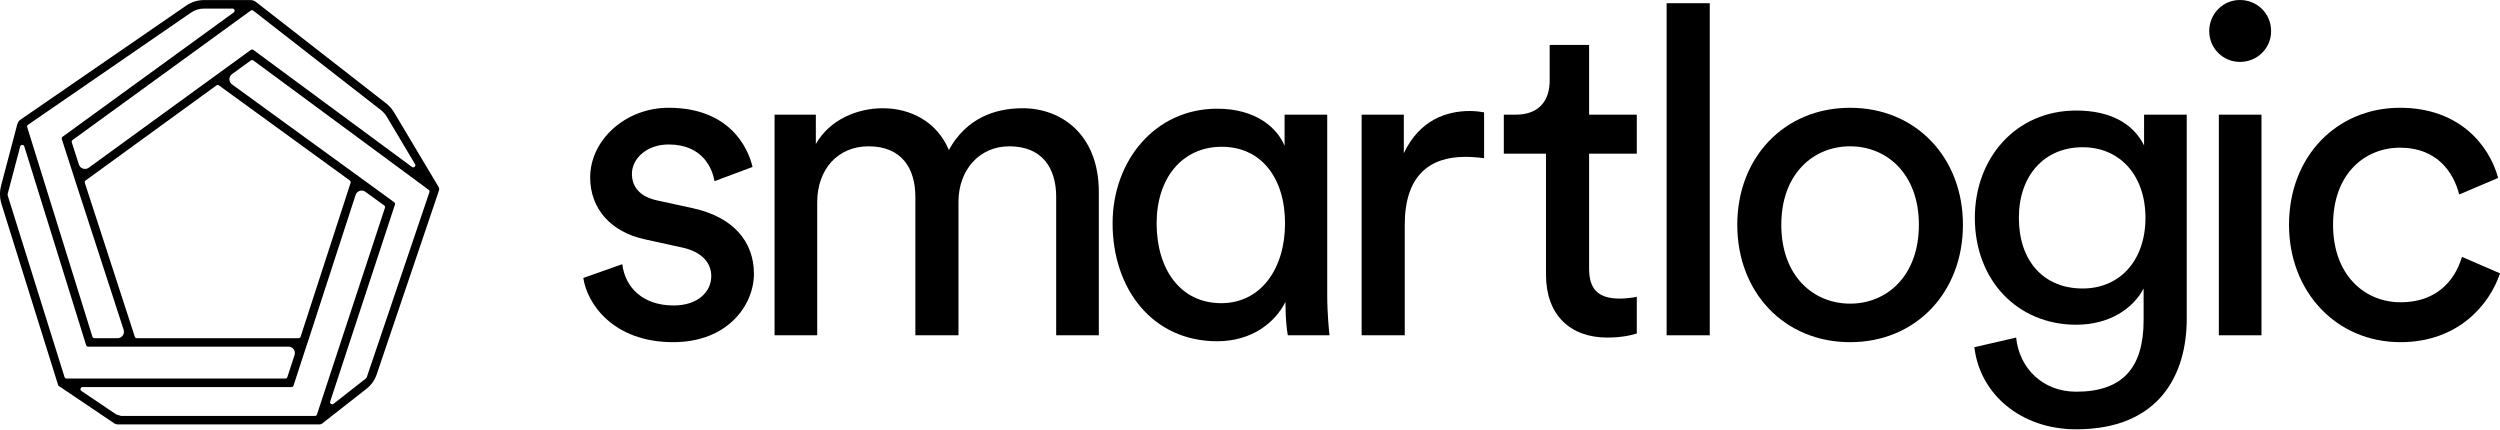
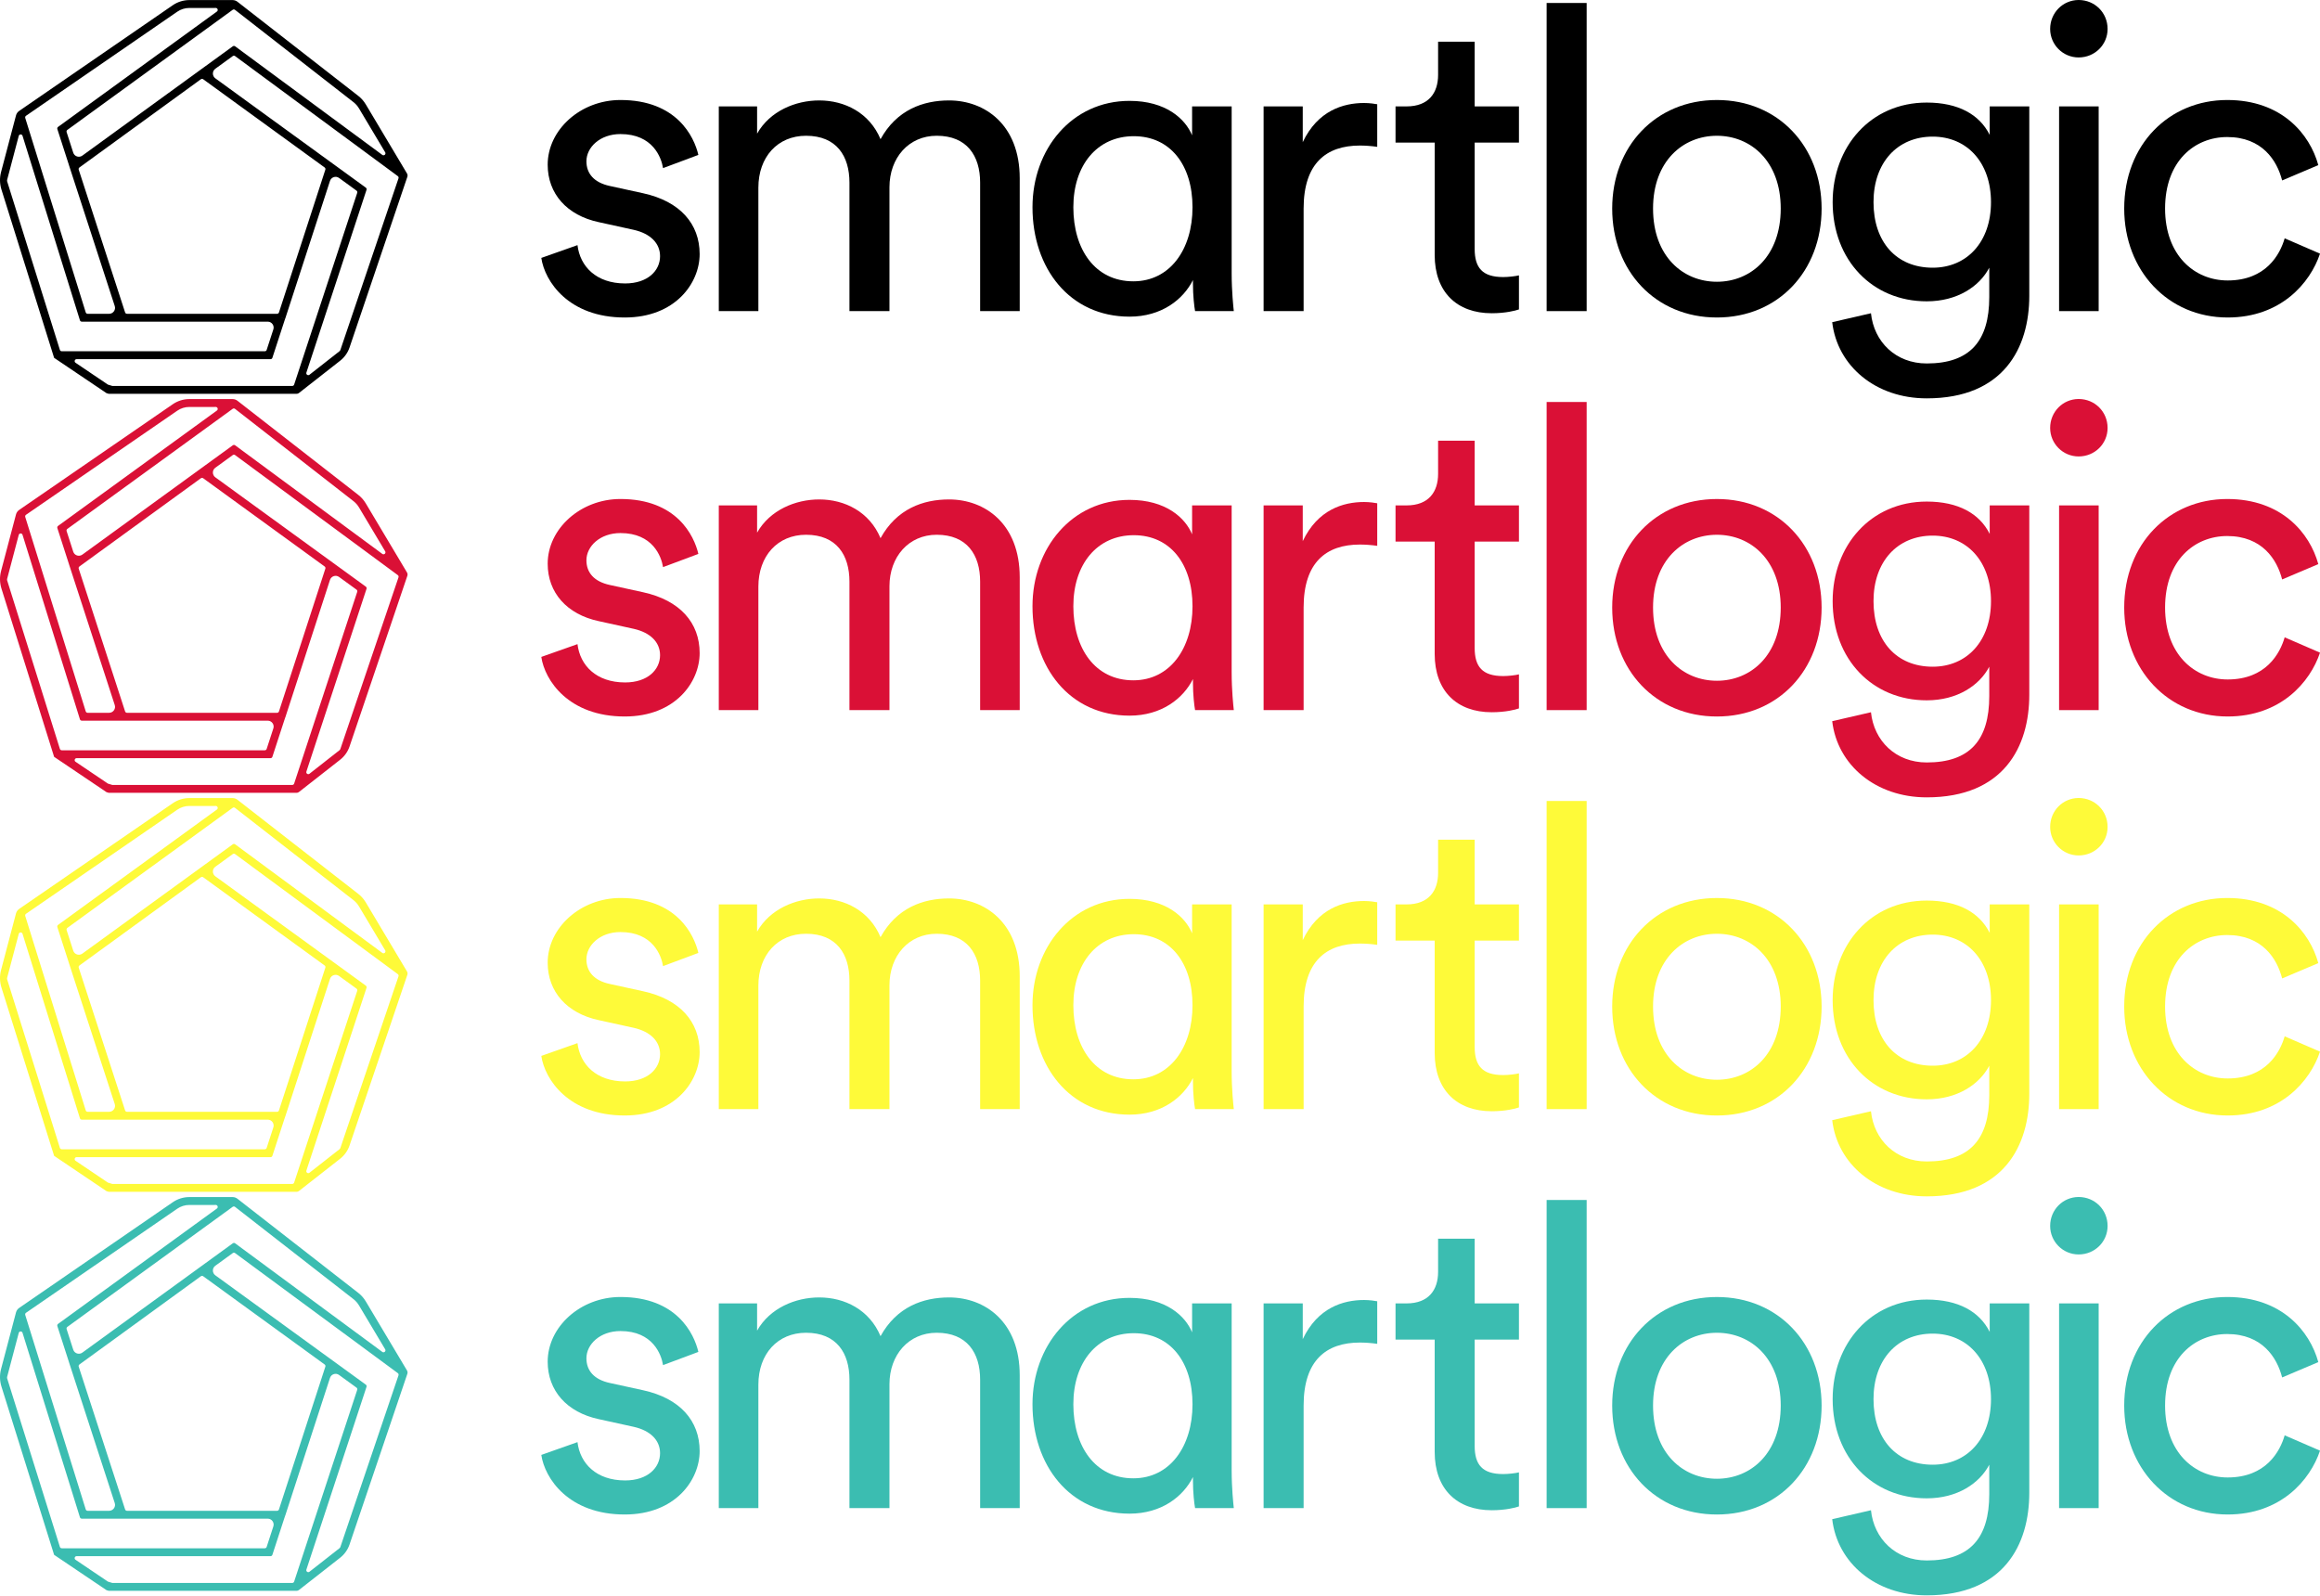
- <svg xmlns="http://www.w3.org/2000/svg" version="1.1" id="Layer_1" x="0px" y="0px" width="500px" height="86px" viewBox="0 0 500 86" enable-background="new 0 0 500 86" xml:space="preserve">
+ <svg xmlns="http://www.w3.org/2000/svg" version="1.1" id="Layer_1" x="0px" y="0px" width="500px" height="344px" viewBox="0 0 500 344" enable-background="new 0 0 500 344" xml:space="preserve">
  <g>
-     <path d="M138.583,41.646l-7.153-1.56c-3.394-0.734-5.046-2.66-5.046-5.321c0-3.026,2.936-5.87,7.339-5.87   c6.973,0,8.808,5.045,9.175,7.34l7.612-2.844c-0.916-3.944-4.679-11.836-16.787-11.836c-8.623,0-15.688,6.425-15.688,13.944   c0,6.239,4.129,10.916,11.01,12.383l7.523,1.652c3.668,0.825,5.687,2.937,5.687,5.686c0,3.122-2.66,5.873-7.523,5.873   c-6.239,0-9.724-3.669-10.274-8.258l-7.796,2.756c0.733,5.043,5.871,12.842,17.979,12.842c10.917,0,16.146-7.431,16.146-13.67   C150.786,48.252,146.568,43.387,138.583,41.646z" />
-     <path d="M204.542,21.648c-5.597,0-11.286,2.019-14.771,8.35c-2.386-5.689-7.706-8.35-13.21-8.35   c-5.138,0-10.642,2.294-13.394,7.156v-5.872h-8.255v44.124h8.531V40.455c0-6.607,4.128-11.193,10.274-11.193   c6.603,0,9.355,4.403,9.355,10.091v27.704h8.623V40.363c0-6.332,4.129-11.102,10.184-11.102c6.512,0,9.356,4.312,9.356,10.091   v27.704h8.532V38.435C219.77,26.877,212.247,21.648,204.542,21.648z" />
-     <path d="M265.443,22.933h-8.526v6.238c-1.47-3.578-5.687-7.43-13.482-7.43c-12.477,0-20.916,10.457-20.916,22.933   c0,13.119,7.979,23.576,20.916,23.576c6.879,0,11.557-3.669,13.666-7.889v0.732c0,2.662,0.275,4.952,0.458,5.963h8.346   c-0.09-0.827-0.461-4.218-0.461-8.165V22.933z M244.256,60.635c-8.254,0-12.932-6.881-12.932-15.961   c0-9.083,5.137-15.319,13.025-15.319c7.892,0,12.658,6.236,12.658,15.319C257.008,53.754,252.149,60.635,244.256,60.635z" />
-     <path d="M280.765,30.639v-7.706h-8.438v44.124h8.624V44.949c0-9.725,4.86-13.578,12.109-13.578c1.191,0,2.476,0.092,3.757,0.275   v-9.173c-0.454-0.091-1.647-0.273-2.839-0.273C289.481,22.2,283.977,23.853,280.765,30.639z" />
-     <path d="M317.82,8.99h-7.884v7.154c0,3.854-2.021,6.789-6.788,6.789h-2.386v7.798h8.438v24.217c0,7.981,4.766,12.568,12.29,12.568   c2.935,0,5.136-0.547,5.871-0.825v-7.34c-0.735,0.186-2.295,0.368-3.396,0.368c-4.494,0-6.146-2.019-6.146-6.056V30.73h9.542   v-7.798h-9.542V8.99z" />
+     <path d="M138.583,41.646l-7.153-1.56c-3.394-0.734-5.046-2.66-5.046-5.321c0-3.026,2.936-5.87,7.339-5.87   c6.973,0,8.808,5.045,9.175,7.34l7.612-2.844c-0.916-3.944-4.679-11.836-16.787-11.836c-8.623,0-15.688,6.425-15.688,13.944   c0,6.239,4.129,10.916,11.01,12.383l7.523,1.652c3.668,0.825,5.687,2.937,5.687,5.687c0,3.121-2.66,5.872-7.523,5.872   c-6.239,0-9.724-3.669-10.274-8.258l-7.796,2.756c0.733,5.043,5.871,12.843,17.979,12.843c10.917,0,16.146-7.432,16.146-13.67   C150.786,48.252,146.568,43.387,138.583,41.646z" />
+     <path d="M204.542,21.648c-5.597,0-11.286,2.019-14.771,8.35c-2.386-5.689-7.706-8.35-13.21-8.35   c-5.138,0-10.642,2.294-13.394,7.156v-5.872h-8.255v44.125h8.531V40.455c0-6.607,4.128-11.193,10.274-11.193   c6.603,0,9.355,4.403,9.355,10.091v27.704h8.623V40.363c0-6.332,4.129-11.102,10.184-11.102c6.512,0,9.356,4.312,9.356,10.091   v27.705h8.532V38.435C219.77,26.877,212.247,21.648,204.542,21.648z" />
+     <path d="M265.443,22.933h-8.526v6.238c-1.47-3.578-5.687-7.43-13.482-7.43c-12.477,0-20.916,10.457-20.916,22.933   c0,13.119,7.979,23.576,20.916,23.576c6.879,0,11.557-3.669,13.667-7.889v0.731c0,2.662,0.274,4.952,0.457,5.964h8.347   c-0.091-0.828-0.462-4.219-0.462-8.166V22.933L265.443,22.933z M244.256,60.635c-8.254,0-12.932-6.881-12.932-15.961   c0-9.083,5.137-15.319,13.025-15.319c7.892,0,12.658,6.236,12.658,15.319C257.008,53.754,252.148,60.635,244.256,60.635z" />
+     <path d="M280.766,30.639v-7.706h-8.438v44.124h8.624V44.949c0-9.725,4.859-13.578,12.109-13.578c1.19,0,2.476,0.092,3.756,0.275   v-9.173c-0.453-0.091-1.646-0.273-2.838-0.273C289.48,22.2,283.977,23.853,280.766,30.639z" />
+     <path d="M317.82,8.99h-7.885v7.154c0,3.854-2.021,6.789-6.787,6.789h-2.387v7.798h8.438v24.217c0,7.981,4.766,12.567,12.29,12.567   c2.935,0,5.136-0.547,5.871-0.824v-7.34c-0.735,0.186-2.295,0.367-3.396,0.367c-4.494,0-6.146-2.019-6.146-6.056V30.73h9.542   v-7.798h-9.542L317.82,8.99L317.82,8.99z" />
    <rect x="333.325" y="0.642" width="8.626" height="66.415" />
-     <path d="M370.02,21.556c-13.211,0-22.566,10-22.566,23.394c0,13.483,9.355,23.484,22.566,23.484   c13.207,0,22.568-10.001,22.568-23.484C392.588,31.556,383.227,21.556,370.02,21.556z M370.02,60.728   c-7.343,0-13.76-5.507-13.76-15.778c0-10.184,6.417-15.688,13.76-15.688c7.335,0,13.757,5.504,13.757,15.688   C383.776,55.221,377.354,60.728,370.02,60.728z" />
-     <path d="M428.816,29.078c-2.2-4.403-6.786-6.971-13.574-6.971c-12.109,0-20.274,9.539-20.274,21.465   c0,12.476,8.531,21.375,20.274,21.375c6.604,0,11.374-3.212,13.481-7.247v6.329c0,9.54-4.219,14.312-13.481,14.312   c-6.7,0-11.377-4.679-12.017-10.825l-8.351,1.926c1.104,9.448,9.356,16.42,20.367,16.42c16.601,0,22.107-10.916,22.107-22.105   V22.933h-8.533V29.078z M416.525,57.7c-7.794,0-12.751-5.504-12.751-14.128c0-8.53,5.139-14.125,12.751-14.125   c7.431,0,12.568,5.595,12.568,14.125C429.094,52.104,423.956,57.7,416.525,57.7z" />
+     <path d="M370.02,21.556c-13.211,0-22.565,10-22.565,23.394c0,13.483,9.354,23.483,22.565,23.483c13.207,0,22.568-10,22.568-23.483   C392.588,31.556,383.227,21.556,370.02,21.556z M370.02,60.729c-7.343,0-13.76-5.508-13.76-15.778   c0-10.184,6.417-15.688,13.76-15.688c7.336,0,13.758,5.504,13.758,15.688C383.776,55.221,377.354,60.729,370.02,60.729z" />
+     <path d="M428.816,29.078c-2.2-4.403-6.786-6.971-13.574-6.971c-12.109,0-20.274,9.539-20.274,21.465   c0,12.476,8.531,21.375,20.274,21.375c6.604,0,11.374-3.213,13.48-7.247v6.329c0,9.539-4.219,14.312-13.48,14.312   c-6.7,0-11.377-4.679-12.018-10.825l-8.351,1.926c1.104,9.449,9.356,16.42,20.367,16.42c16.601,0,22.106-10.916,22.106-22.104   V22.933h-8.532L428.816,29.078L428.816,29.078z M416.525,57.7c-7.794,0-12.751-5.505-12.751-14.128   c0-8.53,5.139-14.125,12.751-14.125c7.431,0,12.567,5.595,12.567,14.125C429.094,52.104,423.956,57.7,416.525,57.7z" />
    <rect x="443.769" y="22.933" width="8.529" height="44.124" />
-     <path d="M447.987,0c-3.394,0-6.142,2.753-6.142,6.236c0,3.396,2.748,6.146,6.142,6.146c3.49,0,6.236-2.751,6.236-6.146   C454.224,2.753,451.478,0,447.987,0z" />
-     <path d="M492.387,51.369c-1.008,3.487-4.037,9.082-12.288,9.082c-7.158,0-13.487-5.411-13.487-15.502   c0-10.273,6.415-15.412,13.391-15.412c7.521,0,10.734,5.046,11.836,9.356l7.796-3.303c-1.835-6.695-7.889-14.035-19.632-14.035   c-12.568,0-22.2,9.632-22.2,23.394c0,13.394,9.444,23.484,22.297,23.484c11.463,0,17.792-7.431,19.901-13.762L492.387,51.369z" />
-     <path d="M78.827,22.491c-0.423-0.707-0.965-1.324-1.616-1.828L51.171,0.375c-0.297-0.232-0.667-0.359-1.044-0.359h-9.321   c-1.28,0-2.518,0.387-3.573,1.112L4.13,23.909c-0.336,0.23-0.577,0.574-0.681,0.967L0.226,37.09   c-0.328,1.236-0.297,2.533,0.083,3.754l11.264,35.998l0.089,0.285l11.291,7.611c0.162,0.049,0.312,0.095,0.476,0.145h40.486   c0.188,0,0.373-0.063,0.522-0.182l8.874-6.953c0.939-0.736,1.639-1.725,2.022-2.854l12.459-36.791   c0.081-0.235,0.051-0.495-0.074-0.708L78.827,22.491z M50.143,2.118c0.154-0.113,0.362-0.108,0.511,0.009l25.514,19.879   c0.482,0.373,0.885,0.829,1.2,1.358l5.646,9.464c0.237,0.398-0.243,0.835-0.617,0.562L50.674,9.982   c-0.148-0.109-0.352-0.111-0.502-0.002L17.745,33.543c-0.702,0.509-1.695,0.184-1.963-0.64l-1.424-4.429   c-0.056-0.174,0.007-0.366,0.155-0.472L50.143,2.118z M43.791,17.08l26.174,19.015c0.148,0.108,0.209,0.301,0.153,0.475   l-9.996,30.77c-0.057,0.175-0.219,0.294-0.406,0.294H27.367c-0.185,0-0.346-0.119-0.406-0.294l-9.996-30.77   c-0.057-0.174,0.007-0.366,0.156-0.475L43.292,17.08C43.441,16.974,43.643,16.974,43.791,17.08z M5.606,24.955l32.59-22.428   c0.772-0.531,1.674-0.812,2.609-0.812l5.693-0.002c0.413,0,0.583,0.529,0.25,0.771L12.515,27.352   c-0.147,0.108-0.21,0.299-0.153,0.475l2.514,7.801l-0.003,0.002l9.858,30.336c0.269,0.82-0.347,1.668-1.213,1.668h-4.635   c-0.186,0-0.351-0.122-0.406-0.298L5.442,25.433C5.386,25.254,5.452,25.062,5.606,24.955z M12.907,75.418L1.53,39.057   c-0.001-0.082-0.003-0.156-0.006-0.235l2.516-9.53c0.108-0.411,0.689-0.423,0.817-0.016l12.368,39.757   c0.055,0.177,0.219,0.296,0.405,0.296h40.072c0.867,0,1.479,0.848,1.21,1.673l-1.441,4.419c-0.057,0.174-0.219,0.292-0.405,0.292   H13.313C13.126,75.712,12.962,75.59,12.907,75.418z M63.394,82.891c-0.056,0.175-0.219,0.292-0.4,0.292H24.206   c-0.324-0.097-0.626-0.189-0.951-0.289l-6.976-4.704c-0.349-0.235-0.182-0.777,0.236-0.777h41.785c0.187,0,0.348-0.118,0.404-0.294   l2.731-8.373l-0.792-0.258V68.48l0.806,0.265l9.668-29.75c0.267-0.825,1.26-1.146,1.958-0.638l3.759,2.73   c0.149,0.109,0.212,0.301,0.154,0.478L63.394,82.891z M85.883,38.439L73.342,75.479c-0.049,0.068-0.094,0.132-0.143,0.197   l-6.5,5.095c-0.329,0.258-0.795-0.067-0.665-0.468l12.957-39.384c0.059-0.177-0.004-0.371-0.155-0.478l-7.125-5.178l-0.001,0.002   L46.406,16.881c-0.701-0.508-0.701-1.553,0-2.062l3.758-2.732c0.149-0.109,0.353-0.109,0.503,0.002L85.732,37.96   C85.882,38.07,85.943,38.265,85.883,38.439z" />
+     <path d="M447.987,0c-3.395,0-6.143,2.753-6.143,6.236c0,3.396,2.748,6.146,6.143,6.146c3.489,0,6.235-2.751,6.235-6.146   C454.224,2.753,451.478,0,447.987,0z" />
+     <path d="M492.387,51.369c-1.008,3.486-4.037,9.082-12.288,9.082c-7.157,0-13.486-5.411-13.486-15.502   c0-10.273,6.415-15.412,13.391-15.412c7.521,0,10.734,5.046,11.836,9.356l7.796-3.303c-1.835-6.695-7.889-14.035-19.632-14.035   c-12.568,0-22.2,9.632-22.2,23.394c0,13.394,9.444,23.484,22.297,23.484c11.463,0,17.792-7.432,19.901-13.763L492.387,51.369z" />
+     <path d="M78.827,22.491c-0.423-0.707-0.965-1.324-1.616-1.828L51.171,0.375c-0.297-0.232-0.667-0.359-1.044-0.359h-9.321   c-1.28,0-2.518,0.387-3.573,1.112L4.13,23.909c-0.336,0.23-0.577,0.574-0.681,0.967L0.226,37.09   c-0.328,1.236-0.297,2.533,0.083,3.754l11.264,35.998l0.089,0.285l11.291,7.611c0.162,0.049,0.312,0.095,0.476,0.145h40.486   c0.188,0,0.373-0.062,0.522-0.182l8.874-6.953c0.939-0.736,1.639-1.725,2.022-2.854l12.459-36.792   c0.081-0.235,0.051-0.495-0.074-0.708L78.827,22.491z M50.143,2.118c0.154-0.113,0.362-0.108,0.511,0.009l25.514,19.879   c0.482,0.373,0.885,0.829,1.2,1.358l5.646,9.464c0.237,0.398-0.243,0.835-0.617,0.562L50.674,9.982   c-0.148-0.109-0.352-0.111-0.502-0.002L17.745,33.543c-0.702,0.509-1.695,0.184-1.963-0.64l-1.424-4.429   c-0.056-0.174,0.007-0.366,0.155-0.472L50.143,2.118z M43.791,17.08l26.174,19.015c0.148,0.108,0.209,0.301,0.153,0.475   l-9.996,30.77c-0.057,0.176-0.219,0.294-0.406,0.294H27.367c-0.185,0-0.346-0.118-0.406-0.294l-9.996-30.77   c-0.057-0.174,0.007-0.366,0.156-0.475L43.292,17.08C43.441,16.974,43.643,16.974,43.791,17.08z M5.606,24.955l32.59-22.428   c0.772-0.531,1.674-0.812,2.609-0.812l5.693-0.002c0.413,0,0.583,0.529,0.25,0.771L12.515,27.352   c-0.147,0.108-0.21,0.299-0.153,0.475l2.514,7.801l-0.003,0.002l9.858,30.336c0.269,0.82-0.347,1.668-1.213,1.668h-4.635   c-0.186,0-0.351-0.122-0.406-0.298L5.442,25.433C5.386,25.254,5.452,25.062,5.606,24.955z M12.907,75.418L1.53,39.057   c-0.001-0.082-0.003-0.156-0.006-0.235l2.516-9.53c0.108-0.411,0.689-0.423,0.817-0.016l12.368,39.757   c0.055,0.177,0.219,0.296,0.405,0.296h40.072c0.867,0,1.479,0.848,1.21,1.673l-1.441,4.419c-0.057,0.175-0.219,0.292-0.405,0.292   H13.313C13.126,75.712,12.962,75.59,12.907,75.418z M63.394,82.891c-0.056,0.176-0.219,0.293-0.4,0.293H24.206   c-0.324-0.098-0.626-0.189-0.951-0.289l-6.976-4.705c-0.349-0.234-0.182-0.776,0.236-0.776H58.3c0.187,0,0.348-0.118,0.404-0.294   l2.731-8.373l-0.792-0.258V68.48l0.806,0.265l9.668-29.75c0.267-0.825,1.26-1.146,1.958-0.638l3.759,2.73   c0.149,0.109,0.212,0.301,0.154,0.478L63.394,82.891z M85.883,38.439l-12.541,37.04c-0.049,0.068-0.094,0.133-0.143,0.197   l-6.5,5.096c-0.329,0.258-0.795-0.067-0.665-0.469l12.957-39.384c0.059-0.177-0.004-0.371-0.155-0.478l-7.125-5.178l-0.001,0.002   L46.406,16.881c-0.701-0.508-0.701-1.553,0-2.062l3.758-2.732c0.149-0.109,0.353-0.109,0.503,0.002L85.732,37.96   C85.882,38.07,85.943,38.265,85.883,38.439z" />
+   </g>
+   <g>
+     <path fill="#DA1036" d="M138.583,127.646l-7.153-1.561c-3.394-0.733-5.046-2.66-5.046-5.32c0-3.025,2.936-5.87,7.339-5.87   c6.973,0,8.808,5.045,9.175,7.34l7.612-2.844c-0.916-3.944-4.679-11.836-16.787-11.836c-8.623,0-15.688,6.425-15.688,13.944   c0,6.238,4.129,10.916,11.01,12.383l7.523,1.652c3.668,0.824,5.687,2.936,5.687,5.686c0,3.121-2.66,5.873-7.523,5.873   c-6.239,0-9.724-3.67-10.274-8.258l-7.796,2.756c0.733,5.043,5.871,12.842,17.979,12.842c10.917,0,16.146-7.432,16.146-13.67   C150.786,134.252,146.568,129.388,138.583,127.646z" />
+     <path fill="#DA1036" d="M204.542,107.648c-5.597,0-11.286,2.02-14.771,8.35c-2.386-5.688-7.706-8.35-13.21-8.35   c-5.138,0-10.642,2.294-13.394,7.156v-5.872h-8.255v44.124h8.531v-26.602c0-6.606,4.128-11.192,10.274-11.192   c6.603,0,9.355,4.403,9.355,10.091v27.703h8.623v-26.693c0-6.332,4.129-11.102,10.184-11.102c6.512,0,9.356,4.312,9.356,10.091   v27.704h8.532v-28.621C219.77,112.877,212.247,107.648,204.542,107.648z" />
+     <path fill="#DA1036" d="M265.443,108.934h-8.526v6.238c-1.47-3.578-5.687-7.43-13.482-7.43c-12.477,0-20.916,10.457-20.916,22.932   c0,13.119,7.979,23.576,20.916,23.576c6.879,0,11.557-3.668,13.667-7.889v0.732c0,2.662,0.274,4.951,0.457,5.963h8.347   c-0.091-0.828-0.462-4.219-0.462-8.166V108.934L265.443,108.934z M244.256,146.635c-8.254,0-12.932-6.881-12.932-15.961   c0-9.082,5.137-15.318,13.025-15.318c7.892,0,12.658,6.236,12.658,15.318C257.008,139.754,252.148,146.635,244.256,146.635z" />
+     <path fill="#DA1036" d="M280.766,116.64v-7.706h-8.438v44.123h8.624v-22.107c0-9.725,4.859-13.578,12.109-13.578   c1.19,0,2.476,0.092,3.756,0.275v-9.173c-0.453-0.091-1.646-0.272-2.838-0.272C289.48,108.201,283.977,109.854,280.766,116.64z" />
+     <path fill="#DA1036" d="M317.82,94.99h-7.885v7.154c0,3.854-2.021,6.789-6.787,6.789h-2.387v7.798h8.438v24.218   c0,7.98,4.766,12.566,12.29,12.566c2.935,0,5.136-0.547,5.871-0.824v-7.34c-0.735,0.186-2.295,0.367-3.396,0.367   c-4.494,0-6.146-2.018-6.146-6.055V116.73h9.542v-7.798h-9.542L317.82,94.99L317.82,94.99z" />
+     <rect x="333.325" y="86.643" fill="#DA1036" width="8.626" height="66.414" />
+     <path fill="#DA1036" d="M370.02,107.557c-13.211,0-22.565,10-22.565,23.395c0,13.482,9.354,23.482,22.565,23.482   c13.207,0,22.568-10,22.568-23.482C392.588,117.557,383.227,107.557,370.02,107.557z M370.02,146.729   c-7.343,0-13.76-5.508-13.76-15.777c0-10.185,6.417-15.688,13.76-15.688c7.336,0,13.758,5.504,13.758,15.688   C383.776,141.221,377.354,146.729,370.02,146.729z" />
+     <path fill="#DA1036" d="M428.816,115.078c-2.2-4.402-6.786-6.971-13.574-6.971c-12.109,0-20.274,9.539-20.274,21.465   c0,12.477,8.531,21.375,20.274,21.375c6.604,0,11.374-3.213,13.48-7.246v6.328c0,9.539-4.219,14.312-13.48,14.312   c-6.7,0-11.377-4.68-12.018-10.826l-8.351,1.926c1.104,9.449,9.356,16.42,20.367,16.42c16.601,0,22.106-10.916,22.106-22.104   v-40.824h-8.532L428.816,115.078L428.816,115.078z M416.525,143.701c-7.794,0-12.751-5.506-12.751-14.129   c0-8.529,5.139-14.125,12.751-14.125c7.431,0,12.567,5.596,12.567,14.125C429.094,138.104,423.956,143.701,416.525,143.701z" />
+     <rect x="443.769" y="108.934" fill="#DA1036" width="8.529" height="44.123" />
+     <path fill="#DA1036" d="M447.987,86c-3.395,0-6.143,2.754-6.143,6.236c0,3.396,2.748,6.146,6.143,6.146   c3.489,0,6.235-2.752,6.235-6.146C454.224,88.754,451.478,86,447.987,86z" />
+     <path fill="#DA1036" d="M492.387,137.369c-1.008,3.486-4.037,9.082-12.288,9.082c-7.157,0-13.486-5.41-13.486-15.502   c0-10.273,6.415-15.412,13.391-15.412c7.521,0,10.734,5.047,11.836,9.356l7.796-3.304c-1.835-6.694-7.889-14.034-19.632-14.034   c-12.568,0-22.2,9.632-22.2,23.394c0,13.395,9.444,23.484,22.297,23.484c11.463,0,17.792-7.432,19.901-13.762L492.387,137.369z" />
+     <path fill="#DA1036" d="M78.827,108.492c-0.423-0.707-0.965-1.324-1.616-1.828l-26.04-20.289c-0.297-0.231-0.667-0.358-1.044-0.358   h-9.321c-1.28,0-2.518,0.387-3.573,1.112L4.13,109.91c-0.336,0.229-0.577,0.573-0.681,0.967L0.226,123.09   c-0.328,1.236-0.297,2.533,0.083,3.754l11.264,35.998l0.089,0.285l11.291,7.611c0.162,0.049,0.312,0.096,0.476,0.145h40.486   c0.188,0,0.373-0.062,0.522-0.182l8.874-6.953c0.939-0.736,1.639-1.725,2.022-2.854l12.459-36.791   c0.081-0.234,0.051-0.495-0.074-0.708L78.827,108.492z M50.143,88.119c0.154-0.113,0.362-0.109,0.511,0.008l25.514,19.879   c0.482,0.373,0.885,0.83,1.2,1.359l5.646,9.463c0.237,0.398-0.243,0.836-0.617,0.562L50.674,95.982   c-0.148-0.109-0.352-0.111-0.502-0.002l-32.427,23.562c-0.702,0.51-1.695,0.185-1.963-0.64l-1.424-4.429   c-0.056-0.174,0.007-0.366,0.155-0.473L50.143,88.119z M43.791,103.08l26.174,19.016c0.148,0.107,0.209,0.301,0.153,0.475   l-9.996,30.77c-0.057,0.176-0.219,0.295-0.406,0.295H27.367c-0.185,0-0.346-0.119-0.406-0.295l-9.996-30.77   c-0.057-0.174,0.007-0.365,0.156-0.475l26.171-19.016C43.441,102.975,43.643,102.975,43.791,103.08z M5.606,110.955l32.59-22.428   c0.772-0.531,1.674-0.812,2.609-0.812l5.693-0.002c0.413,0,0.583,0.529,0.25,0.771l-34.233,24.868   c-0.147,0.108-0.21,0.299-0.153,0.476l2.514,7.801l-0.003,0.002l9.858,30.336c0.269,0.82-0.347,1.668-1.213,1.668h-4.635   c-0.186,0-0.351-0.123-0.406-0.299L5.442,111.434C5.386,111.254,5.452,111.062,5.606,110.955z M12.907,161.418L1.53,125.058   c-0.001-0.082-0.003-0.156-0.006-0.235l2.516-9.529c0.108-0.412,0.689-0.424,0.817-0.017l12.368,39.757   c0.055,0.178,0.219,0.297,0.405,0.297h40.072c0.867,0,1.479,0.848,1.21,1.672l-1.441,4.42c-0.057,0.174-0.219,0.291-0.405,0.291   H13.313C13.126,161.713,12.962,161.59,12.907,161.418z M63.394,168.891c-0.056,0.176-0.219,0.293-0.4,0.293H24.206   c-0.324-0.098-0.626-0.189-0.951-0.289l-6.976-4.705c-0.349-0.234-0.182-0.775,0.236-0.775H58.3c0.187,0,0.348-0.119,0.404-0.295   l2.731-8.373l-0.792-0.258v-0.008l0.806,0.266l9.668-29.75c0.267-0.826,1.26-1.146,1.958-0.639l3.759,2.73   c0.149,0.108,0.212,0.301,0.154,0.478L63.394,168.891z M85.883,124.439l-12.541,37.039c-0.049,0.068-0.094,0.133-0.143,0.197   l-6.5,5.096c-0.329,0.258-0.795-0.066-0.665-0.469l12.957-39.383c0.059-0.178-0.004-0.371-0.155-0.479l-7.125-5.178l-0.001,0.002   l-25.304-18.385c-0.701-0.508-0.701-1.553,0-2.062l3.758-2.731c0.149-0.109,0.353-0.109,0.503,0.002l35.065,25.871   C85.882,124.07,85.943,124.266,85.883,124.439z" />
+   </g>
+   <g>
+     <path fill="#FEFA39" d="M138.583,213.646l-7.153-1.561c-3.394-0.734-5.046-2.66-5.046-5.32c0-3.026,2.936-5.871,7.339-5.871   c6.973,0,8.808,5.045,9.175,7.34l7.612-2.844c-0.916-3.943-4.679-11.836-16.787-11.836c-8.623,0-15.688,6.426-15.688,13.944   c0,6.239,4.129,10.916,11.01,12.383l7.523,1.652c3.668,0.825,5.687,2.937,5.687,5.687c0,3.121-2.66,5.872-7.523,5.872   c-6.239,0-9.724-3.669-10.274-8.258l-7.796,2.756c0.733,5.043,5.871,12.843,17.979,12.843c10.917,0,16.146-7.432,16.146-13.67   C150.786,220.252,146.568,215.387,138.583,213.646z" />
+     <path fill="#FEFA39" d="M204.542,193.648c-5.597,0-11.286,2.019-14.771,8.35c-2.386-5.689-7.706-8.35-13.21-8.35   c-5.138,0-10.642,2.293-13.394,7.156v-5.873h-8.255v44.125h8.531v-26.602c0-6.607,4.128-11.193,10.274-11.193   c6.603,0,9.355,4.403,9.355,10.092v27.703h8.623v-26.693c0-6.332,4.129-11.103,10.184-11.103c6.512,0,9.356,4.312,9.356,10.091   v27.705h8.532v-28.621C219.77,198.877,212.247,193.648,204.542,193.648z" />
+     <path fill="#FEFA39" d="M265.443,194.934h-8.526v6.237c-1.47-3.578-5.687-7.43-13.482-7.43c-12.477,0-20.916,10.457-20.916,22.933   c0,13.119,7.979,23.576,20.916,23.576c6.879,0,11.557-3.669,13.667-7.889v0.731c0,2.662,0.274,4.952,0.457,5.964h8.347   c-0.091-0.828-0.462-4.219-0.462-8.166V194.934L265.443,194.934z M244.256,232.635c-8.254,0-12.932-6.881-12.932-15.961   c0-9.083,5.137-15.318,13.025-15.318c7.892,0,12.658,6.235,12.658,15.318C257.008,225.754,252.148,232.635,244.256,232.635z" />
+     <path fill="#FEFA39" d="M280.766,202.639v-7.705h-8.438v44.123h8.624v-22.107c0-9.725,4.859-13.578,12.109-13.578   c1.19,0,2.476,0.092,3.756,0.275v-9.174c-0.453-0.091-1.646-0.272-2.838-0.272C289.48,194.2,283.977,195.854,280.766,202.639z" />
+     <path fill="#FEFA39" d="M317.82,180.99h-7.885v7.154c0,3.854-2.021,6.789-6.787,6.789h-2.387v7.797h8.438v24.218   c0,7.981,4.766,12.567,12.29,12.567c2.935,0,5.136-0.547,5.871-0.824v-7.34c-0.735,0.186-2.295,0.367-3.396,0.367   c-4.494,0-6.146-2.019-6.146-6.056V202.73h9.542v-7.799h-9.542L317.82,180.99L317.82,180.99z" />
+     <rect x="333.325" y="172.643" fill="#FEFA39" width="8.626" height="66.414" />
+     <path fill="#FEFA39" d="M370.02,193.557c-13.211,0-22.565,10-22.565,23.394c0,13.483,9.354,23.483,22.565,23.483   c13.207,0,22.568-10,22.568-23.483C392.588,203.557,383.227,193.557,370.02,193.557z M370.02,232.729   c-7.343,0-13.76-5.508-13.76-15.778c0-10.185,6.417-15.688,13.76-15.688c7.336,0,13.758,5.504,13.758,15.688   C383.776,227.221,377.354,232.729,370.02,232.729z" />
+     <path fill="#FEFA39" d="M428.816,201.078c-2.2-4.403-6.786-6.971-13.574-6.971c-12.109,0-20.274,9.539-20.274,21.465   c0,12.476,8.531,21.375,20.274,21.375c6.604,0,11.374-3.213,13.48-7.247v6.329c0,9.539-4.219,14.312-13.48,14.312   c-6.7,0-11.377-4.679-12.018-10.825l-8.351,1.926c1.104,9.449,9.356,16.42,20.367,16.42c16.601,0,22.106-10.916,22.106-22.104   v-40.823h-8.532L428.816,201.078L428.816,201.078z M416.525,229.7c-7.794,0-12.751-5.505-12.751-14.128   c0-8.53,5.139-14.125,12.751-14.125c7.431,0,12.567,5.595,12.567,14.125C429.094,224.104,423.956,229.7,416.525,229.7z" />
+     <rect x="443.769" y="194.934" fill="#FEFA39" width="8.529" height="44.123" />
+     <path fill="#FEFA39" d="M447.987,172c-3.395,0-6.143,2.753-6.143,6.236c0,3.396,2.748,6.146,6.143,6.146   c3.489,0,6.235-2.751,6.235-6.146C454.224,174.753,451.478,172,447.987,172z" />
+     <path fill="#FEFA39" d="M492.387,223.369c-1.008,3.486-4.037,9.082-12.288,9.082c-7.157,0-13.486-5.411-13.486-15.502   c0-10.273,6.415-15.412,13.391-15.412c7.521,0,10.734,5.046,11.836,9.355l7.796-3.303c-1.835-6.695-7.889-14.035-19.632-14.035   c-12.568,0-22.2,9.633-22.2,23.395c0,13.394,9.444,23.484,22.297,23.484c11.463,0,17.792-7.432,19.901-13.763L492.387,223.369z" />
+     <path fill="#FEFA39" d="M78.827,194.491c-0.423-0.707-0.965-1.324-1.616-1.828l-26.04-20.288c-0.297-0.232-0.667-0.359-1.044-0.359   h-9.321c-1.28,0-2.518,0.387-3.573,1.112L4.13,195.909c-0.336,0.229-0.577,0.573-0.681,0.967L0.226,209.09   c-0.328,1.236-0.297,2.533,0.083,3.754l11.264,35.998l0.089,0.285l11.291,7.611c0.162,0.049,0.312,0.095,0.476,0.145h40.486   c0.188,0,0.373-0.062,0.522-0.182l8.874-6.953c0.939-0.736,1.639-1.725,2.022-2.854l12.459-36.791   c0.081-0.235,0.051-0.496-0.074-0.709L78.827,194.491z M50.143,174.118c0.154-0.113,0.362-0.108,0.511,0.009l25.514,19.879   c0.482,0.373,0.885,0.829,1.2,1.358l5.646,9.464c0.237,0.398-0.243,0.835-0.617,0.562l-31.723-23.408   c-0.148-0.109-0.352-0.111-0.502-0.002l-32.427,23.562c-0.702,0.509-1.695,0.184-1.963-0.641l-1.424-4.428   c-0.056-0.175,0.007-0.367,0.155-0.473L50.143,174.118z M43.791,189.08l26.174,19.016c0.148,0.107,0.209,0.301,0.153,0.475   l-9.996,30.77c-0.057,0.176-0.219,0.294-0.406,0.294H27.367c-0.185,0-0.346-0.118-0.406-0.294l-9.996-30.77   c-0.057-0.174,0.007-0.366,0.156-0.475l26.171-19.016C43.441,188.975,43.643,188.975,43.791,189.08z M5.606,196.955l32.59-22.428   c0.772-0.531,1.674-0.812,2.609-0.812l5.693-0.002c0.413,0,0.583,0.529,0.25,0.771l-34.233,24.867   c-0.147,0.108-0.21,0.299-0.153,0.476l2.514,7.801l-0.003,0.002l9.858,30.336c0.269,0.82-0.347,1.668-1.213,1.668h-4.635   c-0.186,0-0.351-0.122-0.406-0.298L5.442,197.434C5.386,197.254,5.452,197.062,5.606,196.955z M12.907,247.418L1.53,211.057   c-0.001-0.082-0.003-0.156-0.006-0.234l2.516-9.53c0.108-0.411,0.689-0.423,0.817-0.017l12.368,39.758   c0.055,0.177,0.219,0.296,0.405,0.296h40.072c0.867,0,1.479,0.848,1.21,1.673l-1.441,4.419c-0.057,0.175-0.219,0.292-0.405,0.292   H13.313C13.126,247.712,12.962,247.59,12.907,247.418z M63.394,254.891c-0.056,0.176-0.219,0.293-0.4,0.293H24.206   c-0.324-0.098-0.626-0.189-0.951-0.289l-6.976-4.705c-0.349-0.234-0.182-0.776,0.236-0.776H58.3c0.187,0,0.348-0.118,0.404-0.294   l2.731-8.373l-0.792-0.258v-0.008l0.806,0.265l9.668-29.75c0.267-0.825,1.26-1.146,1.958-0.638l3.759,2.729   c0.149,0.108,0.212,0.302,0.154,0.478L63.394,254.891z M85.883,210.439l-12.541,37.039c-0.049,0.068-0.094,0.133-0.143,0.197   l-6.5,5.096c-0.329,0.258-0.795-0.067-0.665-0.469l12.957-39.384c0.059-0.177-0.004-0.371-0.155-0.478l-7.125-5.178l-0.001,0.002   l-25.304-18.385c-0.701-0.508-0.701-1.553,0-2.062l3.758-2.731c0.149-0.108,0.353-0.108,0.503,0.002l35.065,25.871   C85.882,210.07,85.943,210.266,85.883,210.439z" />
+   </g>
+   <g>
+     <path fill="#3BBDB1" d="M138.583,299.646l-7.153-1.561c-3.394-0.734-5.046-2.66-5.046-5.32c0-3.025,2.936-5.871,7.339-5.871   c6.973,0,8.808,5.045,9.175,7.34l7.612-2.844c-0.916-3.943-4.679-11.836-16.787-11.836c-8.623,0-15.688,6.426-15.688,13.945   c0,6.238,4.129,10.916,11.01,12.383l7.523,1.652c3.668,0.824,5.687,2.936,5.687,5.686c0,3.121-2.66,5.873-7.523,5.873   c-6.239,0-9.724-3.67-10.274-8.258l-7.796,2.756c0.733,5.043,5.871,12.842,17.979,12.842c10.917,0,16.146-7.432,16.146-13.67   C150.786,306.252,146.568,301.387,138.583,299.646z" />
+     <path fill="#3BBDB1" d="M204.542,279.648c-5.597,0-11.286,2.02-14.771,8.35c-2.386-5.689-7.706-8.35-13.21-8.35   c-5.138,0-10.642,2.293-13.394,7.156v-5.873h-8.255v44.125h8.531v-26.602c0-6.607,4.128-11.193,10.274-11.193   c6.603,0,9.355,4.404,9.355,10.092v27.703h8.623v-26.693c0-6.332,4.129-11.102,10.184-11.102c6.512,0,9.356,4.312,9.356,10.09   v27.705h8.532v-28.621C219.77,284.877,212.247,279.648,204.542,279.648z" />
+     <path fill="#3BBDB1" d="M265.443,280.934h-8.526v6.238c-1.47-3.578-5.687-7.43-13.482-7.43c-12.477,0-20.916,10.457-20.916,22.932   c0,13.119,7.979,23.576,20.916,23.576c6.879,0,11.557-3.668,13.667-7.889v0.732c0,2.662,0.274,4.951,0.457,5.963h8.347   c-0.091-0.828-0.462-4.219-0.462-8.166V280.934L265.443,280.934z M244.256,318.635c-8.254,0-12.932-6.881-12.932-15.961   c0-9.082,5.137-15.318,13.025-15.318c7.892,0,12.658,6.236,12.658,15.318C257.008,311.754,252.148,318.635,244.256,318.635z" />
+     <path fill="#3BBDB1" d="M280.766,288.639v-7.705h-8.438v44.123h8.624v-22.107c0-9.725,4.859-13.578,12.109-13.578   c1.19,0,2.476,0.092,3.756,0.275v-9.174c-0.453-0.09-1.646-0.271-2.838-0.271C289.48,280.201,283.977,281.854,280.766,288.639z" />
+     <path fill="#3BBDB1" d="M317.82,266.99h-7.885v7.154c0,3.854-2.021,6.789-6.787,6.789h-2.387v7.797h8.438v24.219   c0,7.98,4.766,12.566,12.29,12.566c2.935,0,5.136-0.547,5.871-0.824v-7.34c-0.735,0.186-2.295,0.367-3.396,0.367   c-4.494,0-6.146-2.018-6.146-6.055V288.73h9.542v-7.799h-9.542L317.82,266.99L317.82,266.99z" />
+     <rect x="333.325" y="258.643" fill="#3BBDB1" width="8.626" height="66.414" />
+     <path fill="#3BBDB1" d="M370.02,279.557c-13.211,0-22.565,10-22.565,23.395c0,13.482,9.354,23.482,22.565,23.482   c13.207,0,22.568-10,22.568-23.482C392.588,289.557,383.227,279.557,370.02,279.557z M370.02,318.729   c-7.343,0-13.76-5.508-13.76-15.777c0-10.186,6.417-15.689,13.76-15.689c7.336,0,13.758,5.504,13.758,15.689   C383.776,313.221,377.354,318.729,370.02,318.729z" />
+     <path fill="#3BBDB1" d="M428.816,287.078c-2.2-4.402-6.786-6.971-13.574-6.971c-12.109,0-20.274,9.539-20.274,21.465   c0,12.477,8.531,21.375,20.274,21.375c6.604,0,11.374-3.213,13.48-7.246v6.328c0,9.539-4.219,14.312-13.48,14.312   c-6.7,0-11.377-4.68-12.018-10.826l-8.351,1.926c1.104,9.449,9.356,16.42,20.367,16.42c16.601,0,22.106-10.916,22.106-22.104   v-40.824h-8.532L428.816,287.078L428.816,287.078z M416.525,315.701c-7.794,0-12.751-5.506-12.751-14.129   c0-8.529,5.139-14.125,12.751-14.125c7.431,0,12.567,5.596,12.567,14.125C429.094,310.104,423.956,315.701,416.525,315.701z" />
+     <rect x="443.769" y="280.934" fill="#3BBDB1" width="8.529" height="44.123" />
+     <path fill="#3BBDB1" d="M447.987,258c-3.395,0-6.143,2.754-6.143,6.236c0,3.396,2.748,6.146,6.143,6.146   c3.489,0,6.235-2.752,6.235-6.146C454.224,260.754,451.478,258,447.987,258z" />
+     <path fill="#3BBDB1" d="M492.387,309.369c-1.008,3.486-4.037,9.082-12.288,9.082c-7.157,0-13.486-5.41-13.486-15.502   c0-10.273,6.415-15.412,13.391-15.412c7.521,0,10.734,5.047,11.836,9.355l7.796-3.303c-1.835-6.695-7.889-14.035-19.632-14.035   c-12.568,0-22.2,9.633-22.2,23.395c0,13.395,9.444,23.484,22.297,23.484c11.463,0,17.792-7.432,19.901-13.762L492.387,309.369z" />
+     <path fill="#3BBDB1" d="M78.827,280.492c-0.423-0.707-0.965-1.324-1.616-1.828l-26.04-20.289c-0.297-0.232-0.667-0.359-1.044-0.359   h-9.321c-1.28,0-2.518,0.387-3.573,1.113L4.13,281.91c-0.336,0.229-0.577,0.572-0.681,0.967L0.226,295.09   c-0.328,1.236-0.297,2.533,0.083,3.754l11.264,35.998l0.089,0.285l11.291,7.611c0.162,0.049,0.312,0.096,0.476,0.145h40.486   c0.188,0,0.373-0.062,0.522-0.182l8.874-6.953c0.939-0.736,1.639-1.725,2.022-2.854l12.459-36.791   c0.081-0.234,0.051-0.496-0.074-0.709L78.827,280.492z M50.143,260.119c0.154-0.113,0.362-0.109,0.511,0.008l25.514,19.879   c0.482,0.373,0.885,0.83,1.2,1.359l5.646,9.463c0.237,0.398-0.243,0.836-0.617,0.562l-31.723-23.408   c-0.148-0.109-0.352-0.111-0.502-0.002l-32.427,23.562c-0.702,0.51-1.695,0.184-1.963-0.641l-1.424-4.428   c-0.056-0.174,0.007-0.367,0.155-0.473L50.143,260.119z M43.791,275.08l26.174,19.016c0.148,0.107,0.209,0.301,0.153,0.475   l-9.996,30.77c-0.057,0.176-0.219,0.295-0.406,0.295H27.367c-0.185,0-0.346-0.119-0.406-0.295l-9.996-30.77   c-0.057-0.174,0.007-0.365,0.156-0.475l26.171-19.016C43.441,274.975,43.643,274.975,43.791,275.08z M5.606,282.955l32.59-22.428   c0.772-0.531,1.674-0.812,2.609-0.812l5.693-0.002c0.413,0,0.583,0.529,0.25,0.771l-34.233,24.867   c-0.147,0.109-0.21,0.299-0.153,0.477l2.514,7.801l-0.003,0.002l9.858,30.336c0.269,0.82-0.347,1.668-1.213,1.668h-4.635   c-0.186,0-0.351-0.123-0.406-0.299L5.442,283.434C5.386,283.254,5.452,283.062,5.606,282.955z M12.907,333.418L1.53,297.057   c-0.001-0.082-0.003-0.156-0.006-0.234l2.516-9.529c0.108-0.412,0.689-0.424,0.817-0.018l12.368,39.758   c0.055,0.178,0.219,0.297,0.405,0.297h40.072c0.867,0,1.479,0.848,1.21,1.672l-1.441,4.42c-0.057,0.174-0.219,0.291-0.405,0.291   H13.313C13.126,333.713,12.962,333.59,12.907,333.418z M63.394,340.891c-0.056,0.176-0.219,0.293-0.4,0.293H24.206   c-0.324-0.098-0.626-0.189-0.951-0.289l-6.976-4.705c-0.349-0.234-0.182-0.775,0.236-0.775H58.3c0.187,0,0.348-0.119,0.404-0.295   l2.731-8.373l-0.792-0.258v-0.008l0.806,0.266l9.668-29.75c0.267-0.826,1.26-1.146,1.958-0.639l3.759,2.73   c0.149,0.107,0.212,0.301,0.154,0.477L63.394,340.891z M85.883,296.439l-12.541,37.039c-0.049,0.068-0.094,0.133-0.143,0.197   l-6.5,5.096c-0.329,0.258-0.795-0.066-0.665-0.469l12.957-39.383c0.059-0.178-0.004-0.371-0.155-0.479l-7.125-5.178l-0.001,0.002   l-25.304-18.385c-0.701-0.508-0.701-1.553,0-2.062l3.758-2.73c0.149-0.109,0.353-0.109,0.503,0.002l35.065,25.871   C85.882,296.07,85.943,296.266,85.883,296.439z" />
  </g>
</svg>
